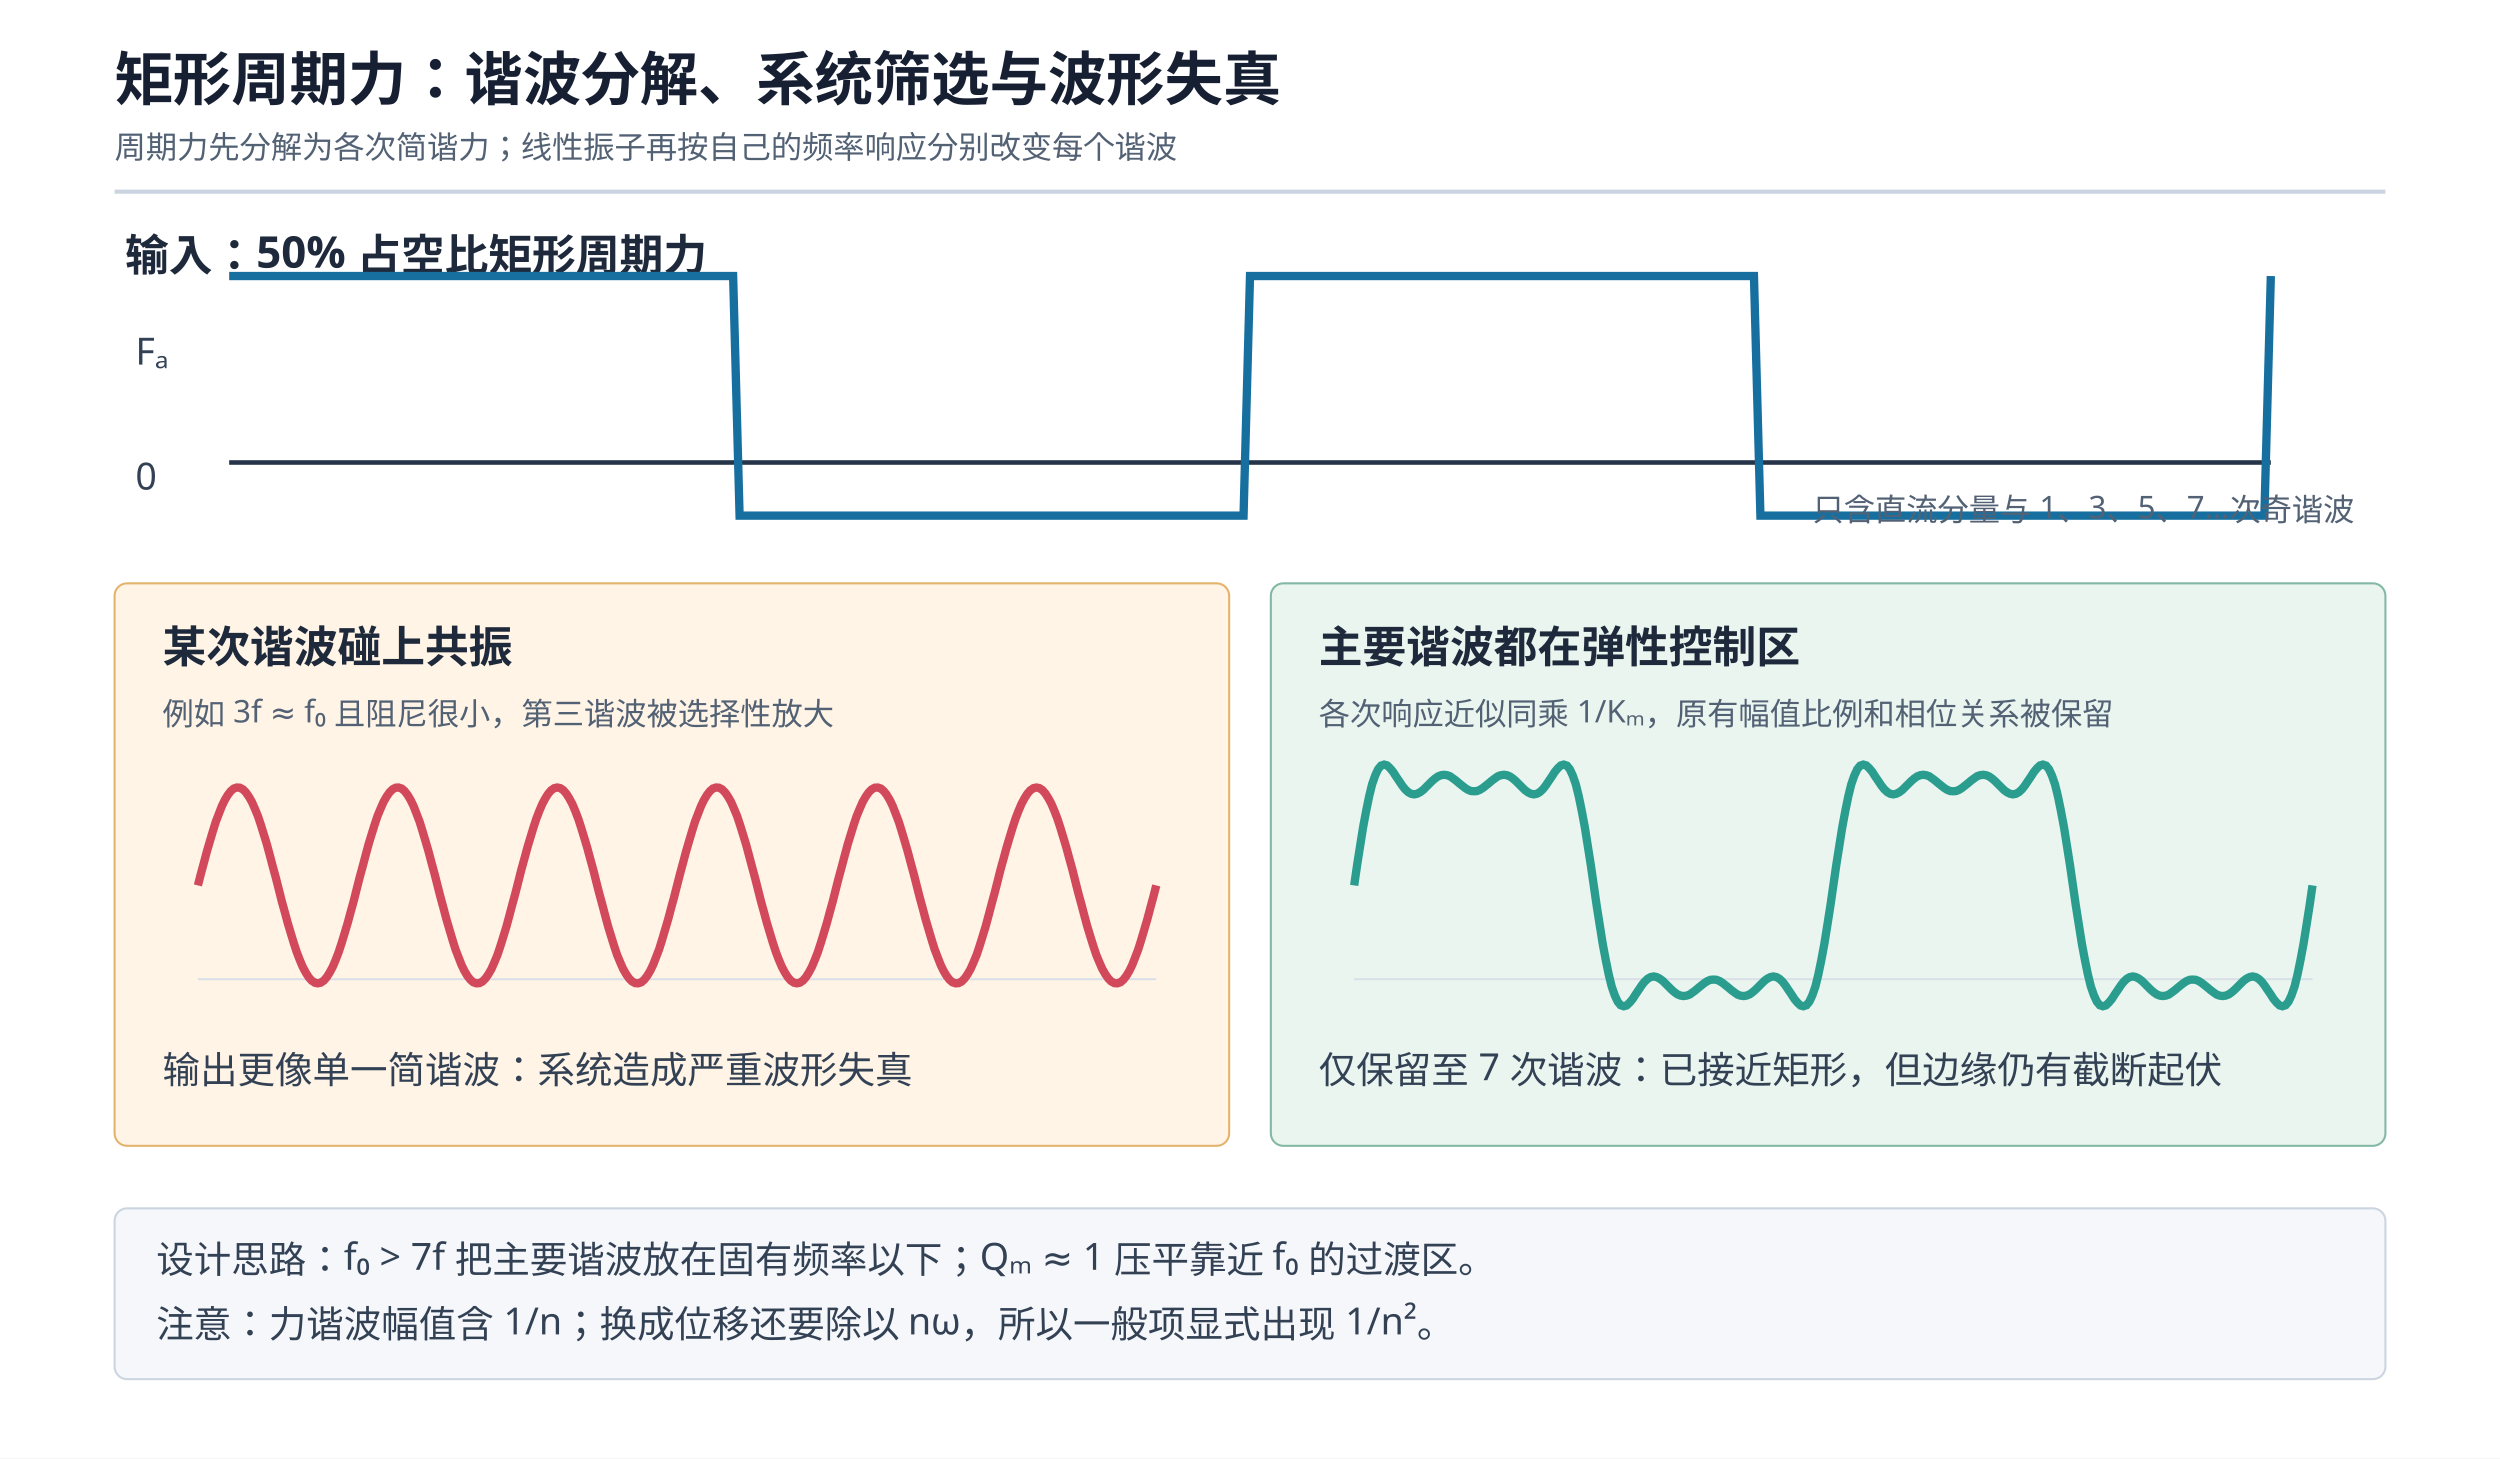
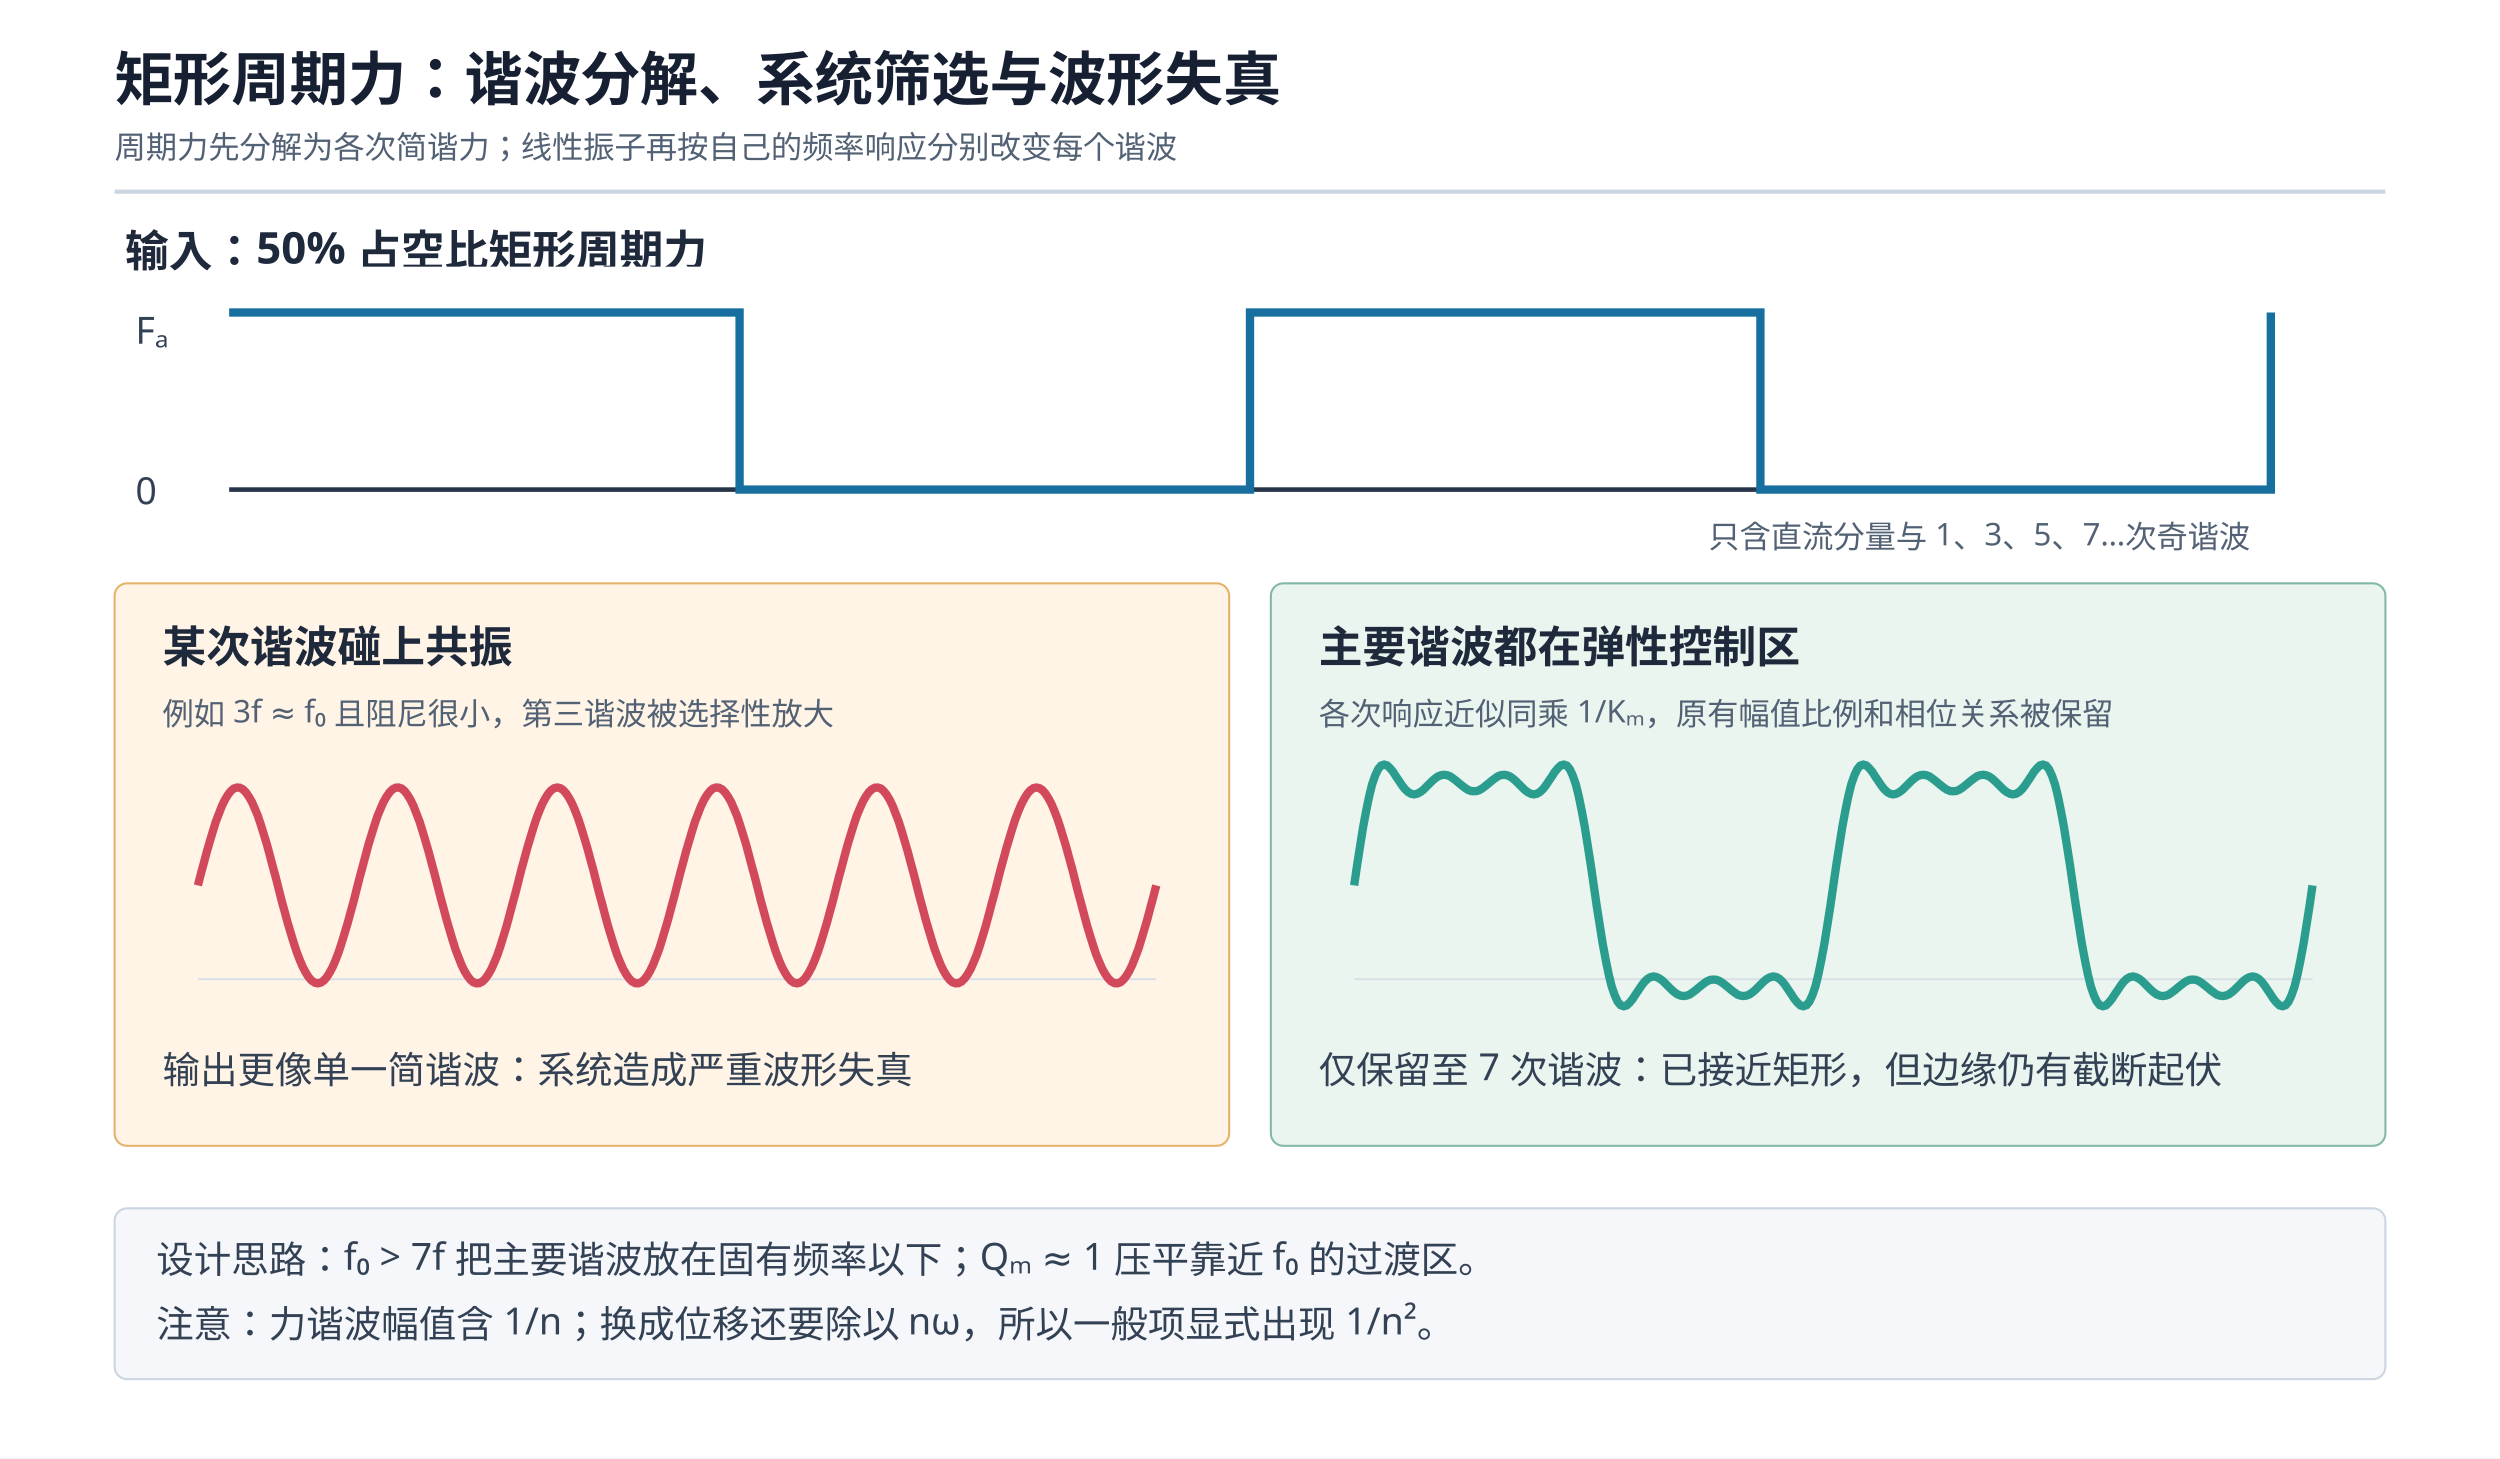
<svg xmlns="http://www.w3.org/2000/svg" width="1200" height="700" viewBox="0 0 1200 700" role="img" aria-labelledby="title desc">
  <rect width="1200" height="700" fill="#ffffff" />
  <style>
    .title{font:700 28px 'Microsoft YaHei',sans-serif;fill:#172033}
    .h{font:700 21px 'Microsoft YaHei',sans-serif;fill:#1e293b}
    .t{font:500 18px 'Microsoft YaHei',sans-serif;fill:#334155}
    .s{font:500 15px 'Microsoft YaHei',sans-serif;fill:#526174}
    .axis{stroke:#263449;stroke-width:2.2;fill:none}
    .grid{stroke:#d9e0e8;stroke-width:1;fill:none}
    .guide{stroke:#7c8da4;stroke-width:1.6;stroke-dasharray:7 6;fill:none}
    .ink{stroke:#172033;stroke-width:3.2;fill:none;stroke-linecap:round;stroke-linejoin:round}
    .arrow{stroke:#d1495b;stroke-width:3.2;fill:none;marker-end:url(#arrow)}
  </style>
  <defs>
    <marker id="arrow" markerWidth="10" markerHeight="10" refX="8" refY="5" orient="auto">
      <path d="M0 0 L10 5 L0 10 Z" fill="#d1495b" />
    </marker>
  </defs>
  <text x="55" y="48" class="title">矩形周期力：谐波分解、系统筛选与波形失真</text>
  <text x="55" y="76" class="s">周期力先分解为各次简谐力；线性振子再按自己的频率响应分别改变每个谐波</text>
  <line x1="55" y1="92" x2="1145" y2="92" stroke="#cbd5e1" stroke-width="2" />
  <g>
-     <text x="60" y="130" class="h">输入：50% 占空比矩形周期力</text>
+     <text x="60" y="128" class="h">输入：50% 占空比矩形周期力</text>
    <line x1="110" y1="222" x2="1090" y2="222" class="axis" />
    <polyline points="110.0,132.5 113.1,132.5 116.1,132.5 119.2,132.5 122.2,132.5 125.3,132.5 128.4,132.5 131.4,132.5 134.5,132.5 137.6,132.5 140.6,132.5 143.7,132.5 146.8,132.5 149.8,132.5 152.9,132.5 155.9,132.5 159.0,132.5 162.1,132.5 165.1,132.5 168.2,132.5 171.2,132.5 174.3,132.5 177.4,132.5 180.4,132.5 183.5,132.5 186.6,132.5 189.6,132.5 192.7,132.5 195.8,132.5 198.8,132.5 201.9,132.5 204.9,132.5 208.0,132.5 211.1,132.5 214.1,132.5 217.2,132.5 220.2,132.5 223.3,132.5 226.4,132.5 229.4,132.5 232.5,132.5 235.6,132.5 238.6,132.5 241.7,132.5 244.8,132.5 247.8,132.5 250.9,132.5 253.9,132.5 257.0,132.5 260.1,132.5 263.1,132.5 266.2,132.5 269.2,132.5 272.3,132.5 275.4,132.5 278.4,132.5 281.5,132.5 284.6,132.5 287.6,132.5 290.7,132.5 293.8,132.5 296.8,132.5 299.9,132.5 302.9,132.5 306.0,132.5 309.1,132.5 312.1,132.5 315.2,132.5 318.2,132.5 321.3,132.5 324.4,132.5 327.4,132.5 330.5,132.5 333.6,132.5 336.6,132.5 339.7,132.5 342.8,132.5 345.8,132.5 348.9,132.5 351.9,132.5 355.0,247.5 358.1,247.5 361.1,247.5 364.2,247.5 367.2,247.5 370.3,247.5 373.4,247.5 376.4,247.5 379.5,247.5 382.6,247.5 385.6,247.5 388.7,247.5 391.8,247.5 394.8,247.5 397.9,247.5 400.9,247.5 404.0,247.5 407.1,247.5 410.1,247.5 413.2,247.5 416.2,247.5 419.3,247.5 422.4,247.5 425.4,247.5 428.5,247.5 431.6,247.5 434.6,247.5 437.7,247.5 440.8,247.5 443.8,247.5 446.9,247.5 449.9,247.5 453.0,247.5 456.1,247.5 459.1,247.5 462.2,247.5 465.2,247.5 468.3,247.5 471.4,247.5 474.4,247.5 477.5,247.5 480.6,247.5 483.6,247.5 486.7,247.5 489.8,247.5 492.8,247.5 495.9,247.5 498.9,247.5 502.0,247.5 505.1,247.5 508.1,247.5 511.2,247.5 514.2,247.5 517.3,247.5 520.4,247.5 523.4,247.5 526.5,247.5 529.6,247.5 532.6,247.5 535.7,247.5 538.8,247.5 541.8,247.5 544.9,247.5 547.9,247.5 551.0,247.5 554.1,247.5 557.1,247.5 560.2,247.5 563.2,247.5 566.3,247.5 569.4,247.5 572.4,247.5 575.5,247.5 578.6,247.5 581.6,247.5 584.7,247.5 587.8,247.5 590.8,247.5 593.9,247.5 596.9,247.5 600.0,132.5 603.1,132.5 606.1,132.5 609.2,132.5 612.2,132.5 615.3,132.5 618.4,132.5 621.4,132.5 624.5,132.5 627.6,132.5 630.6,132.5 633.7,132.5 636.8,132.5 639.8,132.5 642.9,132.5 645.9,132.5 649.0,132.5 652.1,132.5 655.1,132.5 658.2,132.5 661.2,132.5 664.3,132.5 667.4,132.5 670.4,132.5 673.5,132.5 676.6,132.5 679.6,132.5 682.7,132.5 685.8,132.5 688.8,132.5 691.9,132.5 694.9,132.5 698.0,132.5 701.1,132.5 704.1,132.5 707.2,132.5 710.2,132.5 713.3,132.5 716.4,132.5 719.4,132.5 722.5,132.5 725.6,132.5 728.6,132.5 731.7,132.5 734.8,132.5 737.8,132.5 740.9,132.5 743.9,132.5 747.0,132.5 750.1,132.5 753.1,132.5 756.2,132.5 759.2,132.5 762.3,132.5 765.4,132.5 768.4,132.5 771.5,132.5 774.6,132.5 777.6,132.5 780.7,132.5 783.8,132.5 786.8,132.5 789.9,132.5 792.9,132.5 796.0,132.5 799.1,132.5 802.1,132.5 805.2,132.5 808.2,132.5 811.3,132.5 814.4,132.5 817.4,132.5 820.5,132.5 823.6,132.5 826.6,132.5 829.7,132.5 832.8,132.5 835.8,132.5 838.9,132.5 841.9,132.5 845.0,247.5 848.1,247.5 851.1,247.5 854.2,247.5 857.2,247.5 860.3,247.5 863.4,247.5 866.4,247.5 869.5,247.5 872.6,247.5 875.6,247.5 878.7,247.5 881.8,247.5 884.8,247.5 887.9,247.5 890.9,247.5 894.0,247.5 897.1,247.5 900.1,247.5 903.2,247.5 906.2,247.5 909.3,247.5 912.4,247.5 915.4,247.5 918.5,247.5 921.6,247.5 924.6,247.5 927.7,247.5 930.8,247.5 933.8,247.5 936.9,247.5 939.9,247.5 943.0,247.5 946.1,247.5 949.1,247.5 952.2,247.5 955.2,247.5 958.3,247.5 961.4,247.5 964.4,247.5 967.5,247.5 970.6,247.5 973.6,247.5 976.7,247.5 979.8,247.5 982.8,247.5 985.9,247.5 988.9,247.5 992.0,247.5 995.1,247.5 998.1,247.5 1001.2,247.5 1004.2,247.5 1007.3,247.5 1010.4,247.5 1013.4,247.5 1016.5,247.5 1019.6,247.5 1022.6,247.5 1025.7,247.5 1028.8,247.5 1031.8,247.5 1034.9,247.5 1037.9,247.5 1041.0,247.5 1044.1,247.5 1047.1,247.5 1050.2,247.5 1053.2,247.5 1056.3,247.5 1059.4,247.5 1062.4,247.5 1065.5,247.5 1068.6,247.5 1071.6,247.5 1074.7,247.5 1077.8,247.5 1080.8,247.5 1083.9,247.5 1086.9,247.5 1090.0,132.5" fill="none" stroke="#176f9f" stroke-width="4" />
-     <text x="65" y="175" class="t">Fₐ</text>
-     <text x="65" y="235" class="t">0</text>
-     <text x="870" y="250" class="s">只含直流分量与 1、3、5、7…次奇谐波</text>
+     <rect x="106" y="128" width="990" height="125" fill="#ffffff" />
+     <line x1="110" y1="235" x2="1090" y2="235" class="axis" />
+     <path d="M110 150 H355 V235 H600 V150 H845 V235 H1090 V150" fill="none" stroke="#176f9f" stroke-width="4" stroke-linejoin="miter" />
+     <text x="65" y="165" class="t">Fₐ</text>
+     <text x="65" y="242" class="t">0</text>
+     <text x="820" y="263" class="s">只含直流分量与 1、3、5、7…次奇谐波</text>
  </g>
  <g>
    <rect x="55" y="280" width="535" height="270" rx="6" fill="#fff4e6" stroke="#e4b36b" />
    <text x="78" y="318" class="h">某次谐波碰上共振</text>
    <text x="78" y="348" class="s">例如 3f ≈ f₀ 且阻尼很小，第三谐波被选择性放大</text>
    <line x1="95" y1="470" x2="555" y2="470" class="grid" />
    <polyline points="95.0,425.0 96.4,419.5 97.9,414.0 99.3,408.7 100.8,403.6 102.2,398.9 103.6,394.4 105.1,390.5 106.5,386.9 107.9,384.0 109.4,381.5 110.8,379.7 112.2,378.5 113.7,378.0 115.1,378.1 116.6,378.9 118.0,380.3 119.4,382.3 120.9,384.9 122.3,388.1 123.8,391.7 125.2,395.9 126.6,400.4 128.1,405.3 129.5,410.5 130.9,415.8 132.4,421.3 133.8,426.8 135.2,432.4 136.7,437.8 138.1,443.0 139.6,448.0 141.0,452.6 142.4,456.9 143.9,460.8 145.3,464.1 146.8,466.9 148.2,469.1 149.6,470.7 151.1,471.7 152.5,472.0 153.9,471.7 155.4,470.7 156.8,469.1 158.2,466.9 159.7,464.1 161.1,460.8 162.6,456.9 164.0,452.6 165.4,448.0 166.9,443.0 168.3,437.8 169.8,432.4 171.2,426.8 172.6,421.3 174.1,415.8 175.5,410.5 176.9,405.3 178.4,400.4 179.8,395.9 181.2,391.7 182.7,388.1 184.1,384.9 185.6,382.3 187.0,380.3 188.4,378.9 189.9,378.1 191.3,378.0 192.8,378.5 194.2,379.7 195.6,381.5 197.1,384.0 198.5,386.9 199.9,390.5 201.4,394.4 202.8,398.9 204.2,403.6 205.7,408.7 207.1,414.0 208.6,419.5 210.0,425.0 211.4,430.5 212.9,436.0 214.3,441.3 215.8,446.4 217.2,451.1 218.6,455.6 220.1,459.5 221.5,463.1 222.9,466.0 224.4,468.5 225.8,470.3 227.2,471.5 228.7,472.0 230.1,471.9 231.6,471.1 233.0,469.7 234.4,467.7 235.9,465.1 237.3,461.9 238.8,458.3 240.2,454.1 241.6,449.6 243.1,444.7 244.5,439.5 245.9,434.2 247.4,428.7 248.8,423.2 250.2,417.6 251.7,412.2 253.1,407.0 254.6,402.0 256.0,397.4 257.4,393.1 258.9,389.2 260.3,385.9 261.8,383.1 263.2,380.9 264.6,379.3 266.1,378.3 267.5,378.0 268.9,378.3 270.4,379.3 271.8,380.9 273.2,383.1 274.7,385.9 276.1,389.2 277.6,393.1 279.0,397.4 280.4,402.0 281.9,407.0 283.3,412.2 284.8,417.6 286.2,423.2 287.6,428.7 289.1,434.2 290.5,439.5 291.9,444.7 293.4,449.6 294.8,454.1 296.2,458.3 297.7,461.9 299.1,465.1 300.6,467.7 302.0,469.7 303.4,471.1 304.9,471.9 306.3,472.0 307.8,471.5 309.2,470.3 310.6,468.5 312.1,466.0 313.5,463.1 314.9,459.5 316.4,455.6 317.8,451.1 319.2,446.4 320.7,441.3 322.1,436.0 323.6,430.5 325.0,425.0 326.4,419.5 327.9,414.0 329.3,408.7 330.8,403.6 332.2,398.9 333.6,394.4 335.1,390.5 336.5,386.9 337.9,384.0 339.4,381.5 340.8,379.7 342.2,378.5 343.7,378.0 345.1,378.1 346.6,378.9 348.0,380.3 349.4,382.3 350.9,384.9 352.3,388.1 353.8,391.7 355.2,395.9 356.6,400.4 358.1,405.3 359.5,410.5 360.9,415.8 362.4,421.3 363.8,426.8 365.2,432.4 366.7,437.8 368.1,443.0 369.6,448.0 371.0,452.6 372.4,456.9 373.9,460.8 375.3,464.1 376.8,466.9 378.2,469.1 379.6,470.7 381.1,471.7 382.5,472.0 383.9,471.7 385.4,470.7 386.8,469.1 388.2,466.9 389.7,464.1 391.1,460.8 392.6,456.9 394.0,452.6 395.4,448.0 396.9,443.0 398.3,437.8 399.8,432.4 401.2,426.8 402.6,421.3 404.1,415.8 405.5,410.5 406.9,405.3 408.4,400.4 409.8,395.9 411.2,391.7 412.7,388.1 414.1,384.9 415.6,382.3 417.0,380.3 418.4,378.9 419.9,378.1 421.3,378.0 422.8,378.5 424.2,379.7 425.6,381.5 427.1,384.0 428.5,386.9 429.9,390.5 431.4,394.4 432.8,398.9 434.2,403.6 435.7,408.7 437.1,414.0 438.6,419.5 440.0,425.0 441.4,430.5 442.9,436.0 444.3,441.3 445.8,446.4 447.2,451.1 448.6,455.6 450.1,459.5 451.5,463.1 452.9,466.0 454.4,468.5 455.8,470.3 457.2,471.5 458.7,472.0 460.1,471.9 461.6,471.1 463.0,469.7 464.4,467.7 465.9,465.1 467.3,461.9 468.8,458.3 470.2,454.1 471.6,449.6 473.1,444.7 474.5,439.5 475.9,434.2 477.4,428.7 478.8,423.2 480.2,417.6 481.7,412.2 483.1,407.0 484.6,402.0 486.0,397.4 487.4,393.1 488.9,389.2 490.3,385.9 491.8,383.1 493.2,380.9 494.6,379.3 496.1,378.3 497.5,378.0 498.9,378.3 500.4,379.3 501.8,380.9 503.2,383.1 504.7,385.9 506.1,389.2 507.6,393.1 509.0,397.4 510.4,402.0 511.9,407.0 513.3,412.2 514.8,417.6 516.2,423.2 517.6,428.7 519.1,434.2 520.5,439.5 521.9,444.7 523.4,449.6 524.8,454.1 526.2,458.3 527.7,461.9 529.1,465.1 530.6,467.7 532.0,469.7 533.4,471.1 534.9,471.9 536.3,472.0 537.8,471.5 539.2,470.3 540.6,468.5 542.1,466.0 543.5,463.1 544.9,459.5 546.4,455.6 547.8,451.1 549.2,446.4 550.7,441.3 552.1,436.0 553.6,430.5 555.0,425.0" fill="none" stroke="#d1495b" stroke-width="4" />
    <text x="78" y="520" class="t">输出更像单一简谐波：系统造成严重波形失真</text>
  </g>
  <g>
    <rect x="610" y="280" width="535" height="270" rx="6" fill="#eaf5ef" stroke="#83b8a4" />
    <text x="633" y="318" class="h">主要谐波都在弹性控制区</text>
    <text x="633" y="348" class="s">各次响应近似同乘 1/Kₘ，原有幅值比例和相位关系被保留</text>
    <line x1="650" y1="470" x2="1110" y2="470" class="grid" />
    <polyline points="650.0,425.0 651.4,415.3 652.9,405.8 654.3,397.0 655.8,389.0 657.2,382.2 658.6,376.5 660.1,372.2 661.5,369.2 662.9,367.5 664.4,367.0 665.8,367.4 667.2,368.7 668.7,370.5 670.1,372.7 671.6,374.9 673.0,377.0 674.4,378.8 675.9,380.2 677.3,381.0 678.8,381.3 680.2,381.0 681.6,380.3 683.1,379.2 684.5,377.8 685.9,376.4 687.4,374.9 688.8,373.7 690.2,372.7 691.7,372.1 693.1,371.9 694.6,372.1 696.0,372.6 697.4,373.6 698.9,374.7 700.3,375.9 701.8,377.1 703.2,378.2 704.6,379.1 706.1,379.7 707.5,379.8 708.9,379.7 710.4,379.1 711.8,378.2 713.2,377.1 714.7,375.9 716.1,374.7 717.6,373.6 719.0,372.6 720.4,372.1 721.9,371.9 723.3,372.1 724.8,372.7 726.2,373.7 727.6,374.9 729.1,376.4 730.5,377.8 731.9,379.2 733.4,380.3 734.8,381.0 736.2,381.3 737.7,381.0 739.1,380.2 740.6,378.8 742.0,377.0 743.4,374.9 744.9,372.7 746.3,370.5 747.8,368.7 749.2,367.4 750.6,367.0 752.1,367.5 753.5,369.2 754.9,372.2 756.4,376.5 757.8,382.2 759.2,389.0 760.7,397.0 762.1,405.8 763.6,415.3 765.0,425.0 766.4,434.7 767.9,444.2 769.3,453.0 770.8,461.0 772.2,467.8 773.6,473.5 775.1,477.8 776.5,480.8 777.9,482.5 779.4,483.0 780.8,482.6 782.2,481.3 783.7,479.5 785.1,477.3 786.6,475.1 788.0,473.0 789.4,471.2 790.9,469.8 792.3,469.0 793.8,468.7 795.2,469.0 796.6,469.7 798.1,470.8 799.5,472.2 800.9,473.6 802.4,475.1 803.8,476.3 805.2,477.3 806.7,477.9 808.1,478.1 809.6,477.9 811.0,477.4 812.4,476.4 813.9,475.3 815.3,474.1 816.8,472.9 818.2,471.8 819.6,470.9 821.1,470.3 822.5,470.2 823.9,470.3 825.4,470.9 826.8,471.8 828.2,472.9 829.7,474.1 831.1,475.3 832.6,476.4 834.0,477.4 835.4,477.9 836.9,478.1 838.3,477.9 839.8,477.3 841.2,476.3 842.6,475.1 844.1,473.6 845.5,472.2 846.9,470.8 848.4,469.7 849.8,469.0 851.2,468.7 852.7,469.0 854.1,469.8 855.6,471.2 857.0,473.0 858.4,475.1 859.9,477.3 861.3,479.5 862.8,481.3 864.2,482.6 865.6,483.0 867.1,482.5 868.5,480.8 869.9,477.8 871.4,473.5 872.8,467.8 874.2,461.0 875.7,453.0 877.1,444.2 878.6,434.7 880.0,425.0 881.4,415.3 882.9,405.8 884.3,397.0 885.8,389.0 887.2,382.2 888.6,376.5 890.1,372.2 891.5,369.2 892.9,367.5 894.4,367.0 895.8,367.4 897.2,368.7 898.7,370.5 900.1,372.7 901.6,374.9 903.0,377.0 904.4,378.8 905.9,380.2 907.3,381.0 908.8,381.3 910.2,381.0 911.6,380.3 913.1,379.2 914.5,377.8 915.9,376.4 917.4,374.9 918.8,373.7 920.2,372.7 921.7,372.1 923.1,371.9 924.6,372.1 926.0,372.6 927.4,373.6 928.9,374.7 930.3,375.9 931.8,377.1 933.2,378.2 934.6,379.1 936.1,379.7 937.5,379.8 938.9,379.7 940.4,379.1 941.8,378.2 943.2,377.1 944.7,375.9 946.1,374.7 947.6,373.6 949.0,372.6 950.4,372.1 951.9,371.9 953.3,372.1 954.8,372.7 956.2,373.7 957.6,374.9 959.1,376.4 960.5,377.8 961.9,379.2 963.4,380.3 964.8,381.0 966.2,381.3 967.7,381.0 969.1,380.2 970.6,378.8 972.0,377.0 973.4,374.9 974.9,372.7 976.3,370.5 977.8,368.7 979.2,367.4 980.6,367.0 982.1,367.5 983.5,369.2 984.9,372.2 986.4,376.5 987.8,382.2 989.2,389.0 990.7,397.0 992.1,405.8 993.6,415.3 995.0,425.0 996.4,434.7 997.9,444.2 999.3,453.0 1000.8,461.0 1002.2,467.8 1003.6,473.5 1005.1,477.8 1006.5,480.8 1007.9,482.5 1009.4,483.0 1010.8,482.6 1012.2,481.3 1013.7,479.5 1015.1,477.3 1016.6,475.1 1018.0,473.0 1019.4,471.2 1020.9,469.8 1022.3,469.0 1023.8,468.7 1025.2,469.0 1026.6,469.7 1028.1,470.8 1029.5,472.2 1030.9,473.6 1032.4,475.1 1033.8,476.3 1035.2,477.3 1036.7,477.9 1038.1,478.1 1039.6,477.9 1041.0,477.4 1042.4,476.4 1043.9,475.3 1045.3,474.1 1046.8,472.9 1048.2,471.8 1049.6,470.9 1051.1,470.3 1052.5,470.2 1053.9,470.3 1055.4,470.9 1056.8,471.8 1058.2,472.9 1059.7,474.1 1061.1,475.3 1062.6,476.4 1064.0,477.4 1065.4,477.9 1066.9,478.1 1068.3,477.9 1069.8,477.3 1071.2,476.3 1072.6,475.1 1074.1,473.6 1075.5,472.2 1076.9,470.8 1078.4,469.7 1079.8,469.0 1081.2,468.7 1082.7,469.0 1084.1,469.8 1085.6,471.2 1087.0,473.0 1088.4,475.1 1089.9,477.3 1091.3,479.5 1092.8,481.3 1094.2,482.6 1095.6,483.0 1097.1,482.5 1098.5,480.8 1099.9,477.8 1101.4,473.5 1102.8,467.8 1104.2,461.0 1105.7,453.0 1107.1,444.2 1108.6,434.7 1110.0,425.0" fill="none" stroke="#2a9d8f" stroke-width="4" />
    <text x="633" y="520" class="t">仅保留至 7 次谐波：已接近矩形，但边缘仍有截断起伏</text>
  </g>
  <g transform="translate(55 580)">
    <rect x="0" y="0" width="1090" height="82" rx="6" fill="#f5f7fa" stroke="#cbd5e1" />
    <text x="20" y="31" class="t">设计思路：f₀ &gt; 7f 把主要谐波放在固有频率以下；Qₘ ≈ 1 压平靠近 f₀ 的过渡区。</text>
    <text x="20" y="62" class="t">注意：力谐波幅值含 1/n；换成位移还要除以 nω，所以一般项显式出现 1/n²。</text>
  </g>
</svg>
